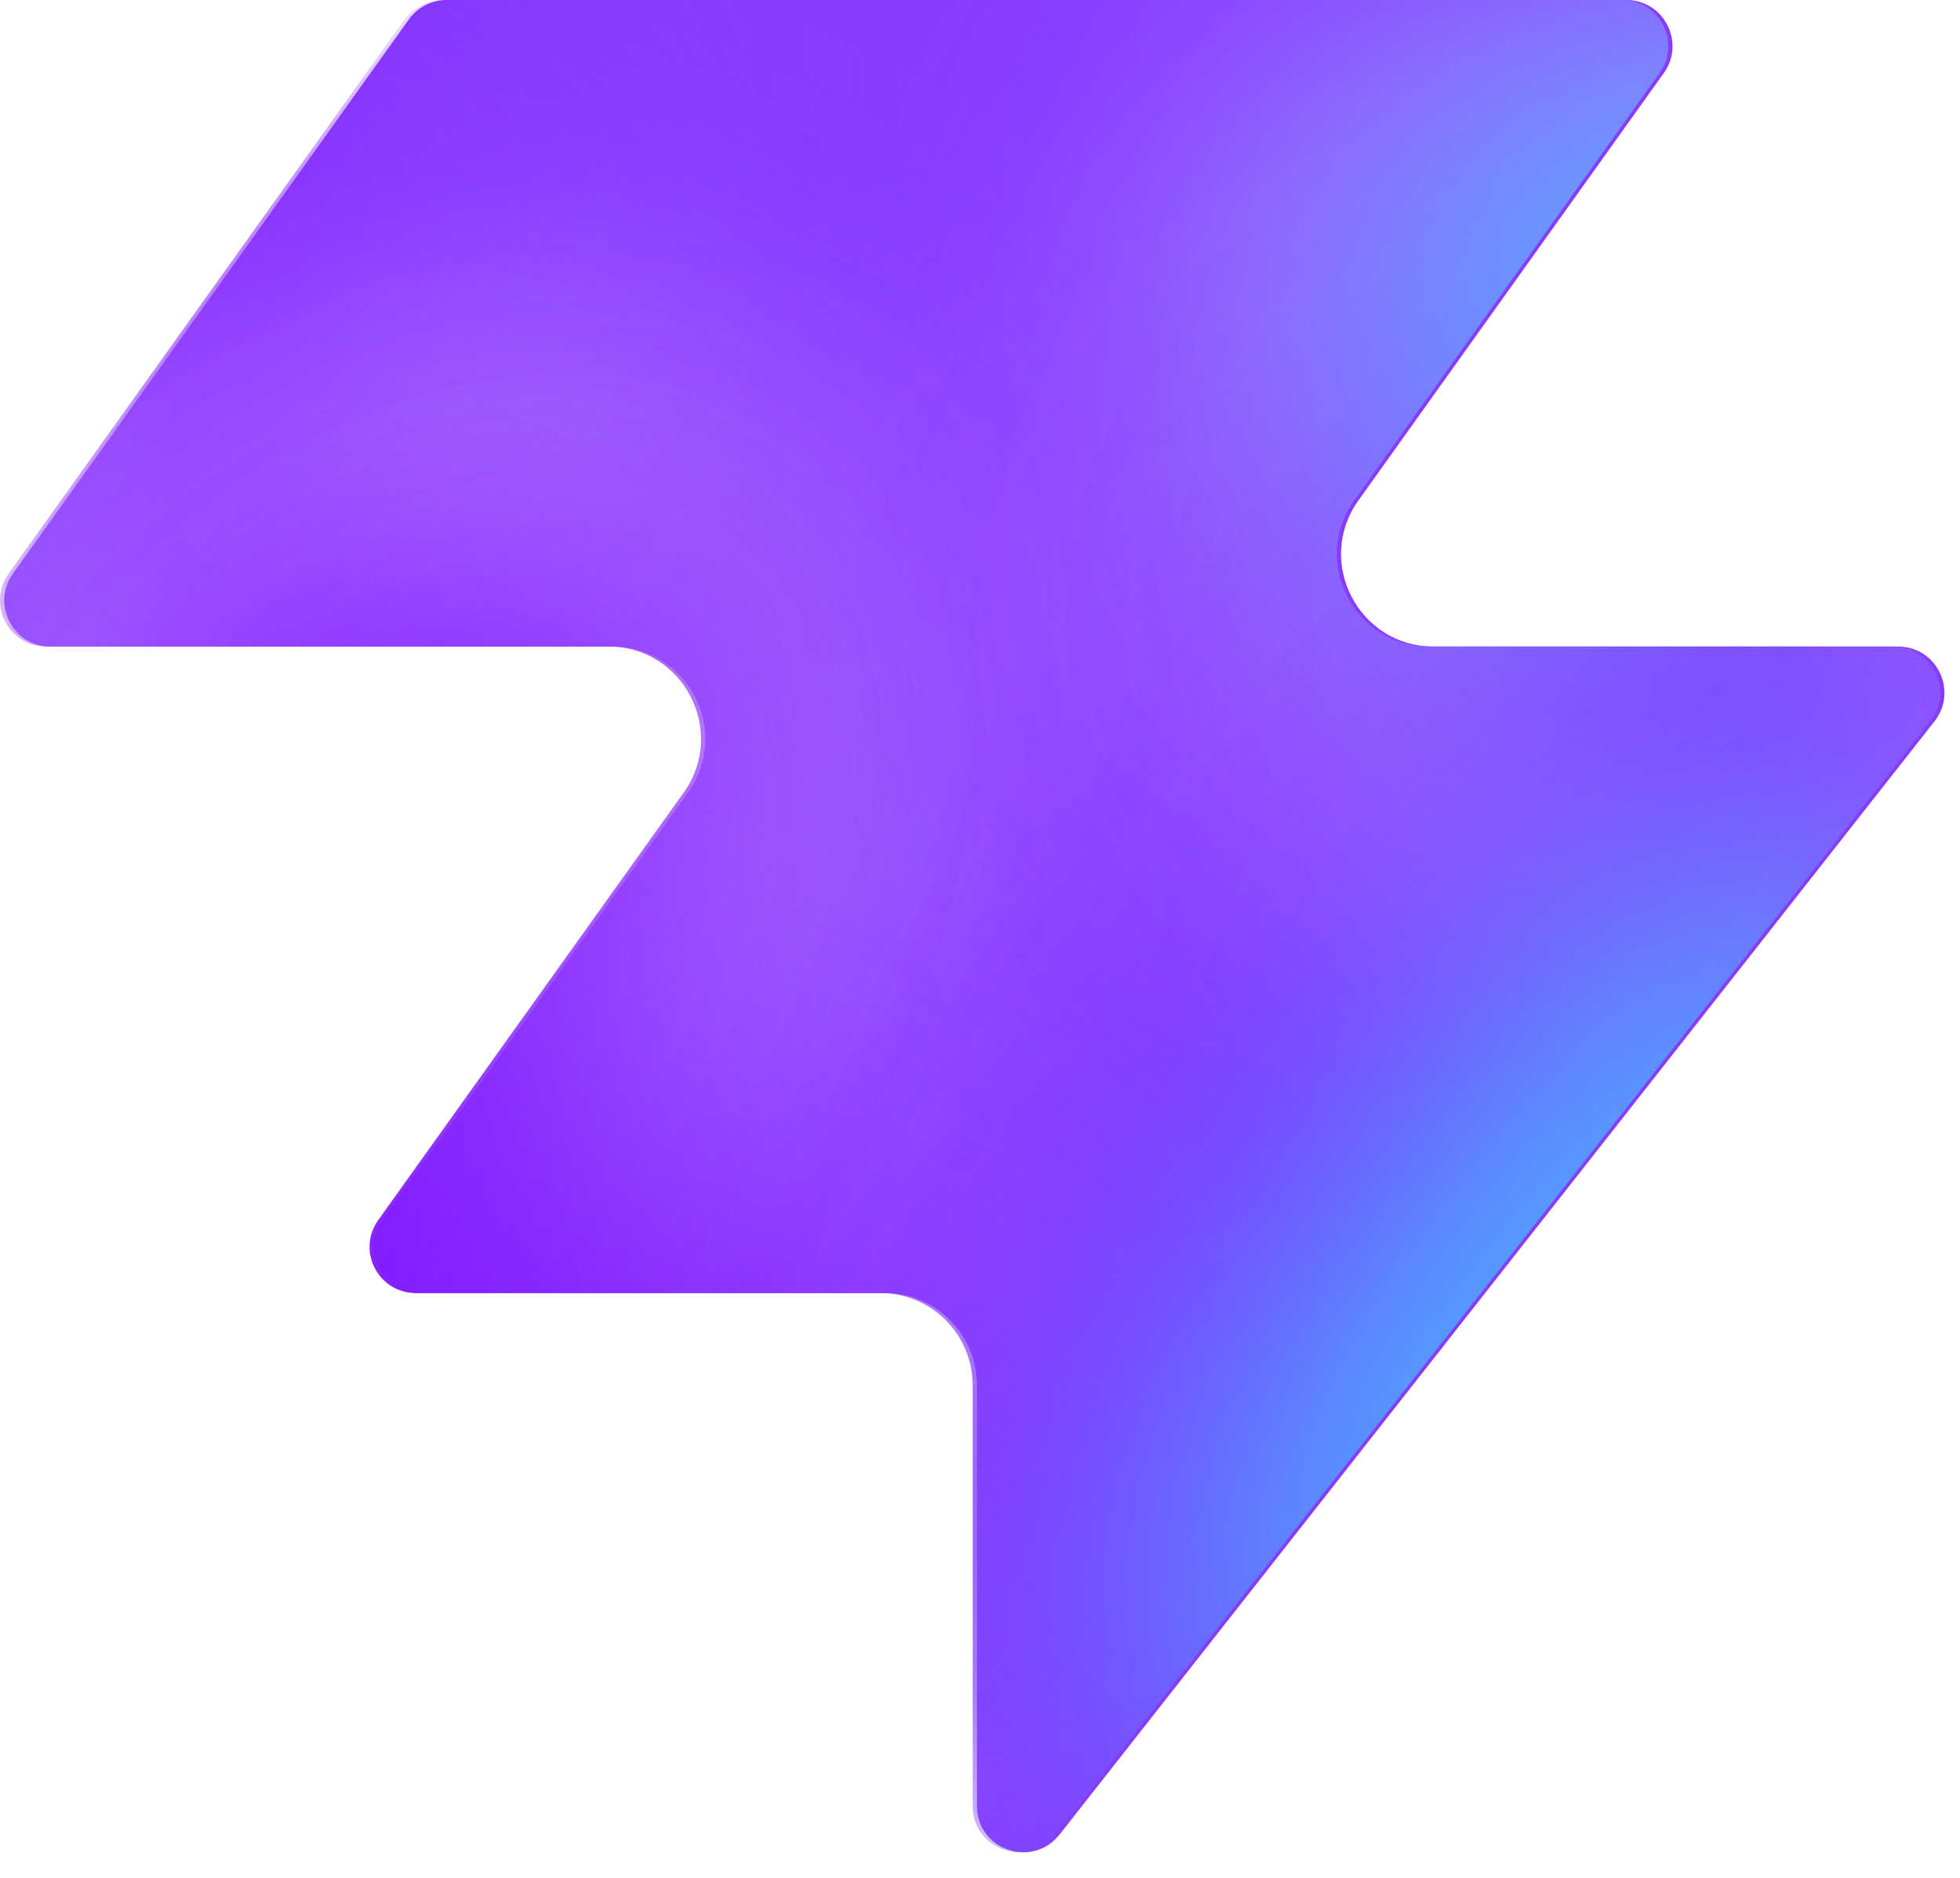
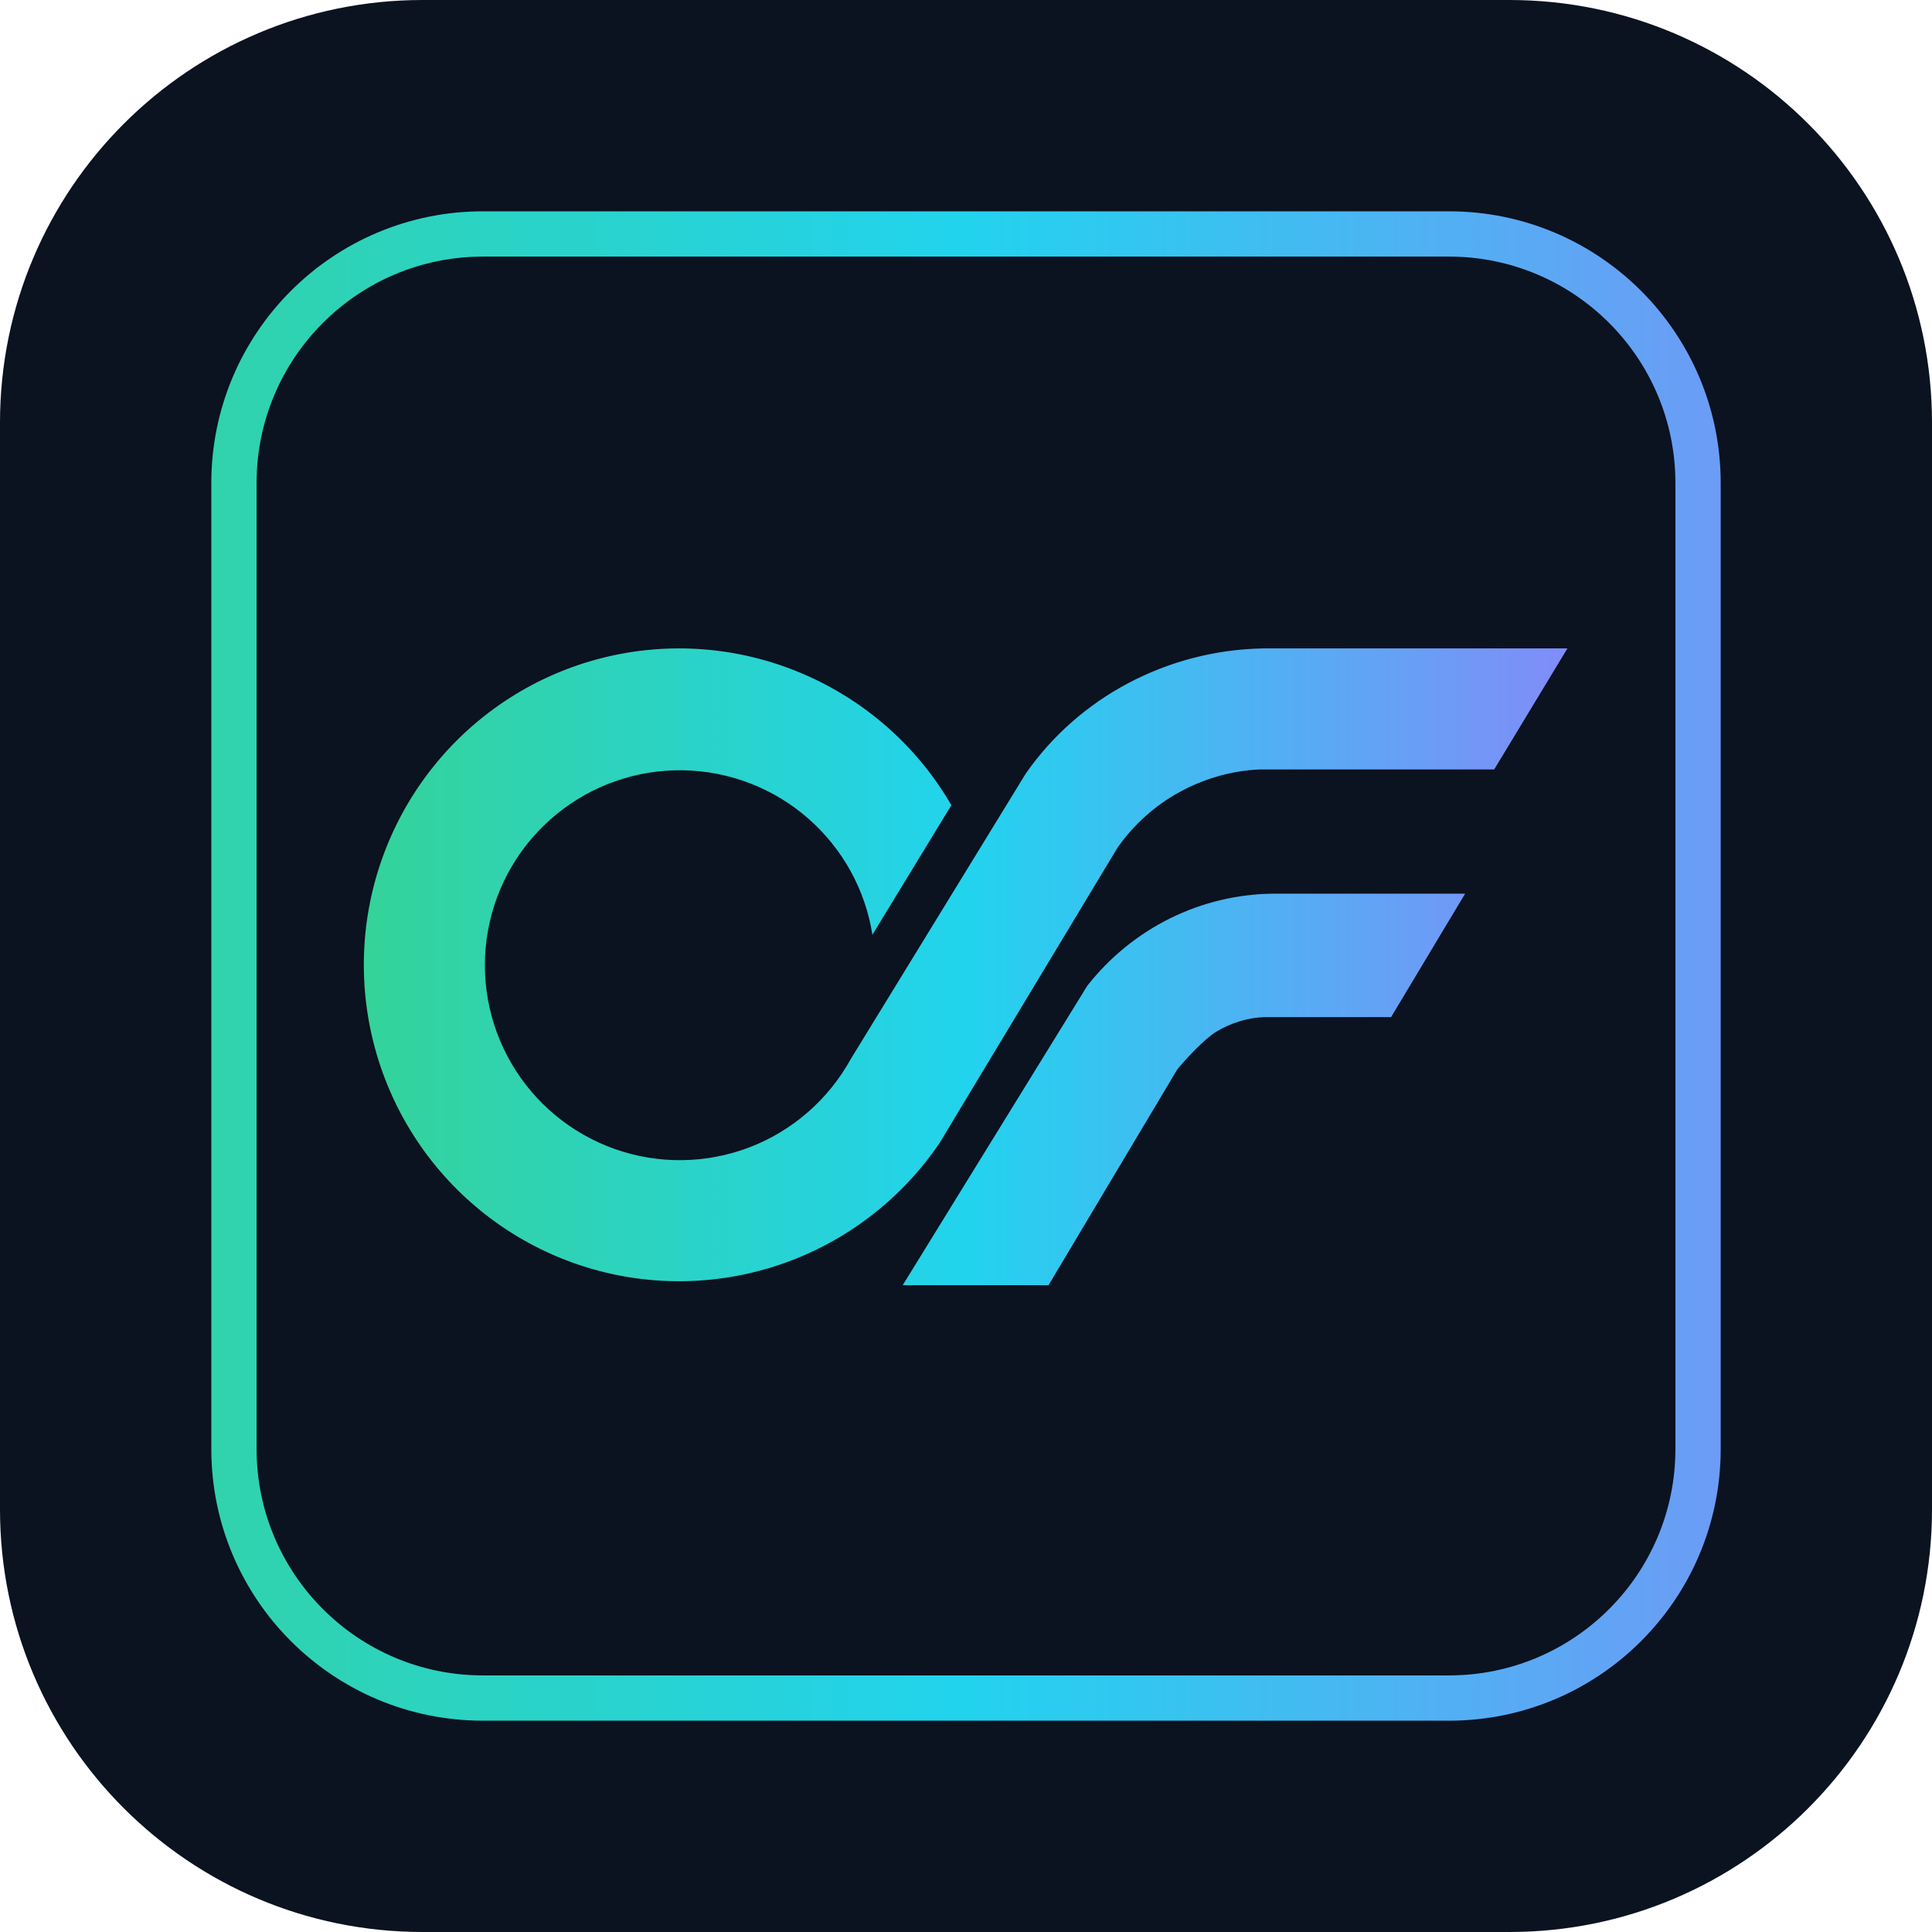
- <svg xmlns="http://www.w3.org/2000/svg" width="48" height="46" fill="none" viewBox="0 0 48 46">
-   <path fill="#863bff" d="M25.946 44.938c-.664.845-2.021.375-2.021-.698V33.937a2.26 2.26 0 0 0-2.262-2.262H10.287c-.92 0-1.456-1.04-.92-1.788l7.48-10.471c1.07-1.497 0-3.578-1.842-3.578H1.237c-.92 0-1.456-1.04-.92-1.788L10.013.474c.214-.297.556-.474.92-.474h28.894c.92 0 1.456 1.04.92 1.788l-7.48 10.471c-1.07 1.498 0 3.579 1.842 3.579h11.377c.943 0 1.473 1.088.89 1.83L25.947 44.94z" style="fill:#863bff;fill:color(display-p3 .525 .23 1);fill-opacity:1" />
-   <mask id="a" width="48" height="46" x="0" y="0" maskUnits="userSpaceOnUse" style="mask-type:alpha">
-     <path fill="#000" d="M25.842 44.938c-.664.844-2.021.375-2.021-.698V33.937a2.26 2.26 0 0 0-2.262-2.262H10.183c-.92 0-1.456-1.04-.92-1.788l7.48-10.471c1.07-1.498 0-3.579-1.842-3.579H1.133c-.92 0-1.456-1.04-.92-1.787L9.91.473c.214-.297.556-.474.92-.474h28.894c.92 0 1.456 1.04.92 1.788l-7.48 10.471c-1.07 1.498 0 3.578 1.842 3.578h11.377c.943 0 1.473 1.088.89 1.832L25.843 44.94z" style="fill:#000;fill-opacity:1" />
-   </mask>
-   <g mask="url(#a)">
-     <g filter="url(#b)">
-       <ellipse cx="5.508" cy="14.704" fill="#ede6ff" rx="5.508" ry="14.704" style="fill:#ede6ff;fill:color(display-p3 .927 .903 1);fill-opacity:1" transform="matrix(.00324 1 1 -.00324 -4.47 31.516)" />
-     </g>
-     <g filter="url(#c)">
-       <ellipse cx="10.399" cy="29.851" fill="#ede6ff" rx="10.399" ry="29.851" style="fill:#ede6ff;fill:color(display-p3 .927 .903 1);fill-opacity:1" transform="matrix(.00324 1 1 -.00324 -39.328 7.883)" />
-     </g>
-     <g filter="url(#d)">
-       <ellipse cx="5.508" cy="30.487" fill="#7e14ff" rx="5.508" ry="30.487" style="fill:#7e14ff;fill:color(display-p3 .492 .077 1);fill-opacity:1" transform="rotate(89.814 -25.913 -14.639)scale(1 -1)" />
-     </g>
-     <g filter="url(#e)">
-       <ellipse cx="5.508" cy="30.599" fill="#7e14ff" rx="5.508" ry="30.599" style="fill:#7e14ff;fill:color(display-p3 .492 .077 1);fill-opacity:1" transform="rotate(89.814 -32.644 -3.334)scale(1 -1)" />
-     </g>
-     <g filter="url(#f)">
-       <ellipse cx="5.508" cy="30.599" fill="#7e14ff" rx="5.508" ry="30.599" style="fill:#7e14ff;fill:color(display-p3 .492 .077 1);fill-opacity:1" transform="matrix(.00324 1 1 -.00324 -34.34 30.47)" />
-     </g>
-     <g filter="url(#g)">
-       <ellipse cx="14.072" cy="22.078" fill="#ede6ff" rx="14.072" ry="22.078" style="fill:#ede6ff;fill:color(display-p3 .927 .903 1);fill-opacity:1" transform="rotate(93.35 24.506 48.493)scale(-1 1)" />
-     </g>
-     <g filter="url(#h)">
-       <ellipse cx="3.47" cy="21.501" fill="#7e14ff" rx="3.47" ry="21.501" style="fill:#7e14ff;fill:color(display-p3 .492 .077 1);fill-opacity:1" transform="rotate(89.009 28.708 47.59)scale(-1 1)" />
-     </g>
-     <g filter="url(#i)">
-       <ellipse cx="3.47" cy="21.501" fill="#7e14ff" rx="3.47" ry="21.501" style="fill:#7e14ff;fill:color(display-p3 .492 .077 1);fill-opacity:1" transform="rotate(89.009 28.708 47.59)scale(-1 1)" />
-     </g>
-     <g filter="url(#j)">
-       <ellipse cx=".387" cy="8.972" fill="#7e14ff" rx="4.407" ry="29.108" style="fill:#7e14ff;fill:color(display-p3 .492 .077 1);fill-opacity:1" transform="rotate(39.51 .387 8.972)" />
-     </g>
-     <g filter="url(#k)">
-       <ellipse cx="47.523" cy="-6.092" fill="#7e14ff" rx="4.407" ry="29.108" style="fill:#7e14ff;fill:color(display-p3 .492 .077 1);fill-opacity:1" transform="rotate(37.892 47.523 -6.092)" />
-     </g>
-     <g filter="url(#l)">
-       <ellipse cx="41.412" cy="6.333" fill="#47bfff" rx="5.971" ry="9.665" style="fill:#47bfff;fill:color(display-p3 .28 .748 1);fill-opacity:1" transform="rotate(37.892 41.412 6.333)" />
-     </g>
-     <g filter="url(#m)">
-       <ellipse cx="-1.879" cy="38.332" fill="#7e14ff" rx="4.407" ry="29.108" style="fill:#7e14ff;fill:color(display-p3 .492 .077 1);fill-opacity:1" transform="rotate(37.892 -1.88 38.332)" />
-     </g>
-     <g filter="url(#n)">
-       <ellipse cx="-1.879" cy="38.332" fill="#7e14ff" rx="4.407" ry="29.108" style="fill:#7e14ff;fill:color(display-p3 .492 .077 1);fill-opacity:1" transform="rotate(37.892 -1.88 38.332)" />
-     </g>
-     <g filter="url(#o)">
-       <ellipse cx="35.651" cy="29.907" fill="#7e14ff" rx="4.407" ry="29.108" style="fill:#7e14ff;fill:color(display-p3 .492 .077 1);fill-opacity:1" transform="rotate(37.892 35.651 29.907)" />
-     </g>
-     <g filter="url(#p)">
-       <ellipse cx="38.418" cy="32.4" fill="#47bfff" rx="5.971" ry="15.297" style="fill:#47bfff;fill:color(display-p3 .28 .748 1);fill-opacity:1" transform="rotate(37.892 38.418 32.4)" />
-     </g>
+ <svg xmlns="http://www.w3.org/2000/svg" viewBox="0 0 512 512" role="img" aria-label="OpsFlow">
+   <defs>
+     <linearGradient id="of-i" x1="0" y1="0" x2="512" y2="0" gradientUnits="userSpaceOnUse">
+       <stop offset="0" stop-color="#34D399" />
+       <stop offset="0.5" stop-color="#22D3EE" />
+       <stop offset="1" stop-color="#818CF8" />
+     </linearGradient>
+     <linearGradient id="of-m" x1="0" y1="0" x2="1536" y2="0" gradientUnits="userSpaceOnUse">
+       <stop offset="0" stop-color="#34D399" />
+       <stop offset="0.5" stop-color="#22D3EE" />
+       <stop offset="1" stop-color="#818CF8" />
+     </linearGradient>
+   </defs>
+   <path d="M112 0H400C461.858 0 512 50.142 512 112V400C512 461.858 461.858 512 400 512H112C50.142 512 0 461.858 0 400V112C0 50.142 50.142 0 112 0Z" fill="#0B1220" />
+   <path d="M128 56H384C423.766 56 456 88.234 456 128V384C456 423.766 423.766 456 384 456H128C88.234 456 56 423.766 56 384V128C56 88.234 88.234 56 128 56ZM128 68H384C417.138 68 444 94.862 444 128V384C444 417.138 417.138 444 384 444H128C94.862 444 68 417.138 68 384V128C68 94.862 94.862 68 128 68Z" fill="url(#of-i)" fill-rule="evenodd" />
+   <g transform="translate(96.000 171.417) scale(0.208333)">
+     <path d="M1402.91 314L1308.73 471H1147.73C1126.54 471.74 1105.71 478.057 1086.64 489.405C1070.92 498.75 1047.51 524.935 1039.73 533.894C1037.97 535.926 1036.42 538.106 1035.04 540.418L873 812H687.5L922.302 431.107C950.765 394.886 986.784 365.583 1027.74 345.328C1068.67 325.086 1113.51 314.389 1159 314.01V314H1402.91Z" fill="url(#of-m)" />
+     <path d="M749.376 201.457C705.663 126.033 638.956 67.561 558.858 33.646C478.759 -0.269 389.85 -7.138 305.524 14.073C221.198 35.284 146.023 83.427 91.325 151.249C36.626 219.07 5.367 302.897 2.257 390.099C-0.853 477.302 24.354 563.158 74.08 634.732C123.807 706.306 195.359 759.722 277.958 786.931C360.557 814.141 449.729 813.67 532.038 785.592C614.348 757.513 685.337 703.346 734.312 631.252L960.954 255.177C981.555 225.985 1008.43 201.8 1039.78 184.665C1070.93 167.64 1105.55 157.668 1141 156H1439.87L1533.06 2.001H1145.8C1085.73 3.127 1026.84 18.382 974.13 46.339C921.979 73.998 877.404 113.344 844.107 161.088L621.523 524.147C593.164 575.695 547.168 615.875 492.179 636.794C437.19 657.713 376.554 658.401 321.104 638.735C265.654 619.069 219.001 580.33 189.48 529.438C159.959 478.547 149.492 418.817 159.95 360.92C170.407 303.022 201.107 250.729 246.566 213.38C292.025 176.031 349.282 156.06 408.108 157.034C466.934 158.008 523.498 179.865 567.695 218.699C611.183 256.91 639.909 309.109 648.95 366.228L749.376 201.457Z" fill="url(#of-m)" />
  </g>
-   <defs>
-     <filter id="b" width="60.045" height="41.654" x="-19.77" y="16.149" color-interpolation-filters="sRGB" filterUnits="userSpaceOnUse">
-       <feFlood flood-opacity="0" result="BackgroundImageFix" />
-       <feBlend in="SourceGraphic" in2="BackgroundImageFix" result="shape" />
-       <feGaussianBlur result="effect1_foregroundBlur_2002_17158" stdDeviation="7.659" />
-     </filter>
-     <filter id="c" width="90.34" height="51.437" x="-54.613" y="-7.533" color-interpolation-filters="sRGB" filterUnits="userSpaceOnUse">
-       <feFlood flood-opacity="0" result="BackgroundImageFix" />
-       <feBlend in="SourceGraphic" in2="BackgroundImageFix" result="shape" />
-       <feGaussianBlur result="effect1_foregroundBlur_2002_17158" stdDeviation="7.659" />
-     </filter>
-     <filter id="d" width="79.355" height="29.4" x="-49.64" y="2.03" color-interpolation-filters="sRGB" filterUnits="userSpaceOnUse">
-       <feFlood flood-opacity="0" result="BackgroundImageFix" />
-       <feBlend in="SourceGraphic" in2="BackgroundImageFix" result="shape" />
-       <feGaussianBlur result="effect1_foregroundBlur_2002_17158" stdDeviation="4.596" />
-     </filter>
-     <filter id="e" width="79.579" height="29.4" x="-45.045" y="20.029" color-interpolation-filters="sRGB" filterUnits="userSpaceOnUse">
-       <feFlood flood-opacity="0" result="BackgroundImageFix" />
-       <feBlend in="SourceGraphic" in2="BackgroundImageFix" result="shape" />
-       <feGaussianBlur result="effect1_foregroundBlur_2002_17158" stdDeviation="4.596" />
-     </filter>
-     <filter id="f" width="79.579" height="29.4" x="-43.513" y="21.178" color-interpolation-filters="sRGB" filterUnits="userSpaceOnUse">
-       <feFlood flood-opacity="0" result="BackgroundImageFix" />
-       <feBlend in="SourceGraphic" in2="BackgroundImageFix" result="shape" />
-       <feGaussianBlur result="effect1_foregroundBlur_2002_17158" stdDeviation="4.596" />
-     </filter>
-     <filter id="g" width="74.749" height="58.852" x="15.756" y="-17.901" color-interpolation-filters="sRGB" filterUnits="userSpaceOnUse">
-       <feFlood flood-opacity="0" result="BackgroundImageFix" />
-       <feBlend in="SourceGraphic" in2="BackgroundImageFix" result="shape" />
-       <feGaussianBlur result="effect1_foregroundBlur_2002_17158" stdDeviation="7.659" />
-     </filter>
-     <filter id="h" width="61.377" height="25.362" x="23.548" y="2.284" color-interpolation-filters="sRGB" filterUnits="userSpaceOnUse">
-       <feFlood flood-opacity="0" result="BackgroundImageFix" />
-       <feBlend in="SourceGraphic" in2="BackgroundImageFix" result="shape" />
-       <feGaussianBlur result="effect1_foregroundBlur_2002_17158" stdDeviation="4.596" />
-     </filter>
-     <filter id="i" width="61.377" height="25.362" x="23.548" y="2.284" color-interpolation-filters="sRGB" filterUnits="userSpaceOnUse">
-       <feFlood flood-opacity="0" result="BackgroundImageFix" />
-       <feBlend in="SourceGraphic" in2="BackgroundImageFix" result="shape" />
-       <feGaussianBlur result="effect1_foregroundBlur_2002_17158" stdDeviation="4.596" />
-     </filter>
-     <filter id="j" width="56.045" height="63.649" x="-27.636" y="-22.853" color-interpolation-filters="sRGB" filterUnits="userSpaceOnUse">
-       <feFlood flood-opacity="0" result="BackgroundImageFix" />
-       <feBlend in="SourceGraphic" in2="BackgroundImageFix" result="shape" />
-       <feGaussianBlur result="effect1_foregroundBlur_2002_17158" stdDeviation="4.596" />
-     </filter>
-     <filter id="k" width="54.814" height="64.646" x="20.116" y="-38.415" color-interpolation-filters="sRGB" filterUnits="userSpaceOnUse">
-       <feFlood flood-opacity="0" result="BackgroundImageFix" />
-       <feBlend in="SourceGraphic" in2="BackgroundImageFix" result="shape" />
-       <feGaussianBlur result="effect1_foregroundBlur_2002_17158" stdDeviation="4.596" />
-     </filter>
-     <filter id="l" width="33.541" height="35.313" x="24.641" y="-11.323" color-interpolation-filters="sRGB" filterUnits="userSpaceOnUse">
-       <feFlood flood-opacity="0" result="BackgroundImageFix" />
-       <feBlend in="SourceGraphic" in2="BackgroundImageFix" result="shape" />
-       <feGaussianBlur result="effect1_foregroundBlur_2002_17158" stdDeviation="4.596" />
-     </filter>
-     <filter id="m" width="54.814" height="64.646" x="-29.286" y="6.009" color-interpolation-filters="sRGB" filterUnits="userSpaceOnUse">
-       <feFlood flood-opacity="0" result="BackgroundImageFix" />
-       <feBlend in="SourceGraphic" in2="BackgroundImageFix" result="shape" />
-       <feGaussianBlur result="effect1_foregroundBlur_2002_17158" stdDeviation="4.596" />
-     </filter>
-     <filter id="n" width="54.814" height="64.646" x="-29.286" y="6.009" color-interpolation-filters="sRGB" filterUnits="userSpaceOnUse">
-       <feFlood flood-opacity="0" result="BackgroundImageFix" />
-       <feBlend in="SourceGraphic" in2="BackgroundImageFix" result="shape" />
-       <feGaussianBlur result="effect1_foregroundBlur_2002_17158" stdDeviation="4.596" />
-     </filter>
-     <filter id="o" width="54.814" height="64.646" x="8.244" y="-2.416" color-interpolation-filters="sRGB" filterUnits="userSpaceOnUse">
-       <feFlood flood-opacity="0" result="BackgroundImageFix" />
-       <feBlend in="SourceGraphic" in2="BackgroundImageFix" result="shape" />
-       <feGaussianBlur result="effect1_foregroundBlur_2002_17158" stdDeviation="4.596" />
-     </filter>
-     <filter id="p" width="39.409" height="43.623" x="18.713" y="10.588" color-interpolation-filters="sRGB" filterUnits="userSpaceOnUse">
-       <feFlood flood-opacity="0" result="BackgroundImageFix" />
-       <feBlend in="SourceGraphic" in2="BackgroundImageFix" result="shape" />
-       <feGaussianBlur result="effect1_foregroundBlur_2002_17158" stdDeviation="4.596" />
-     </filter>
-   </defs>
</svg>
